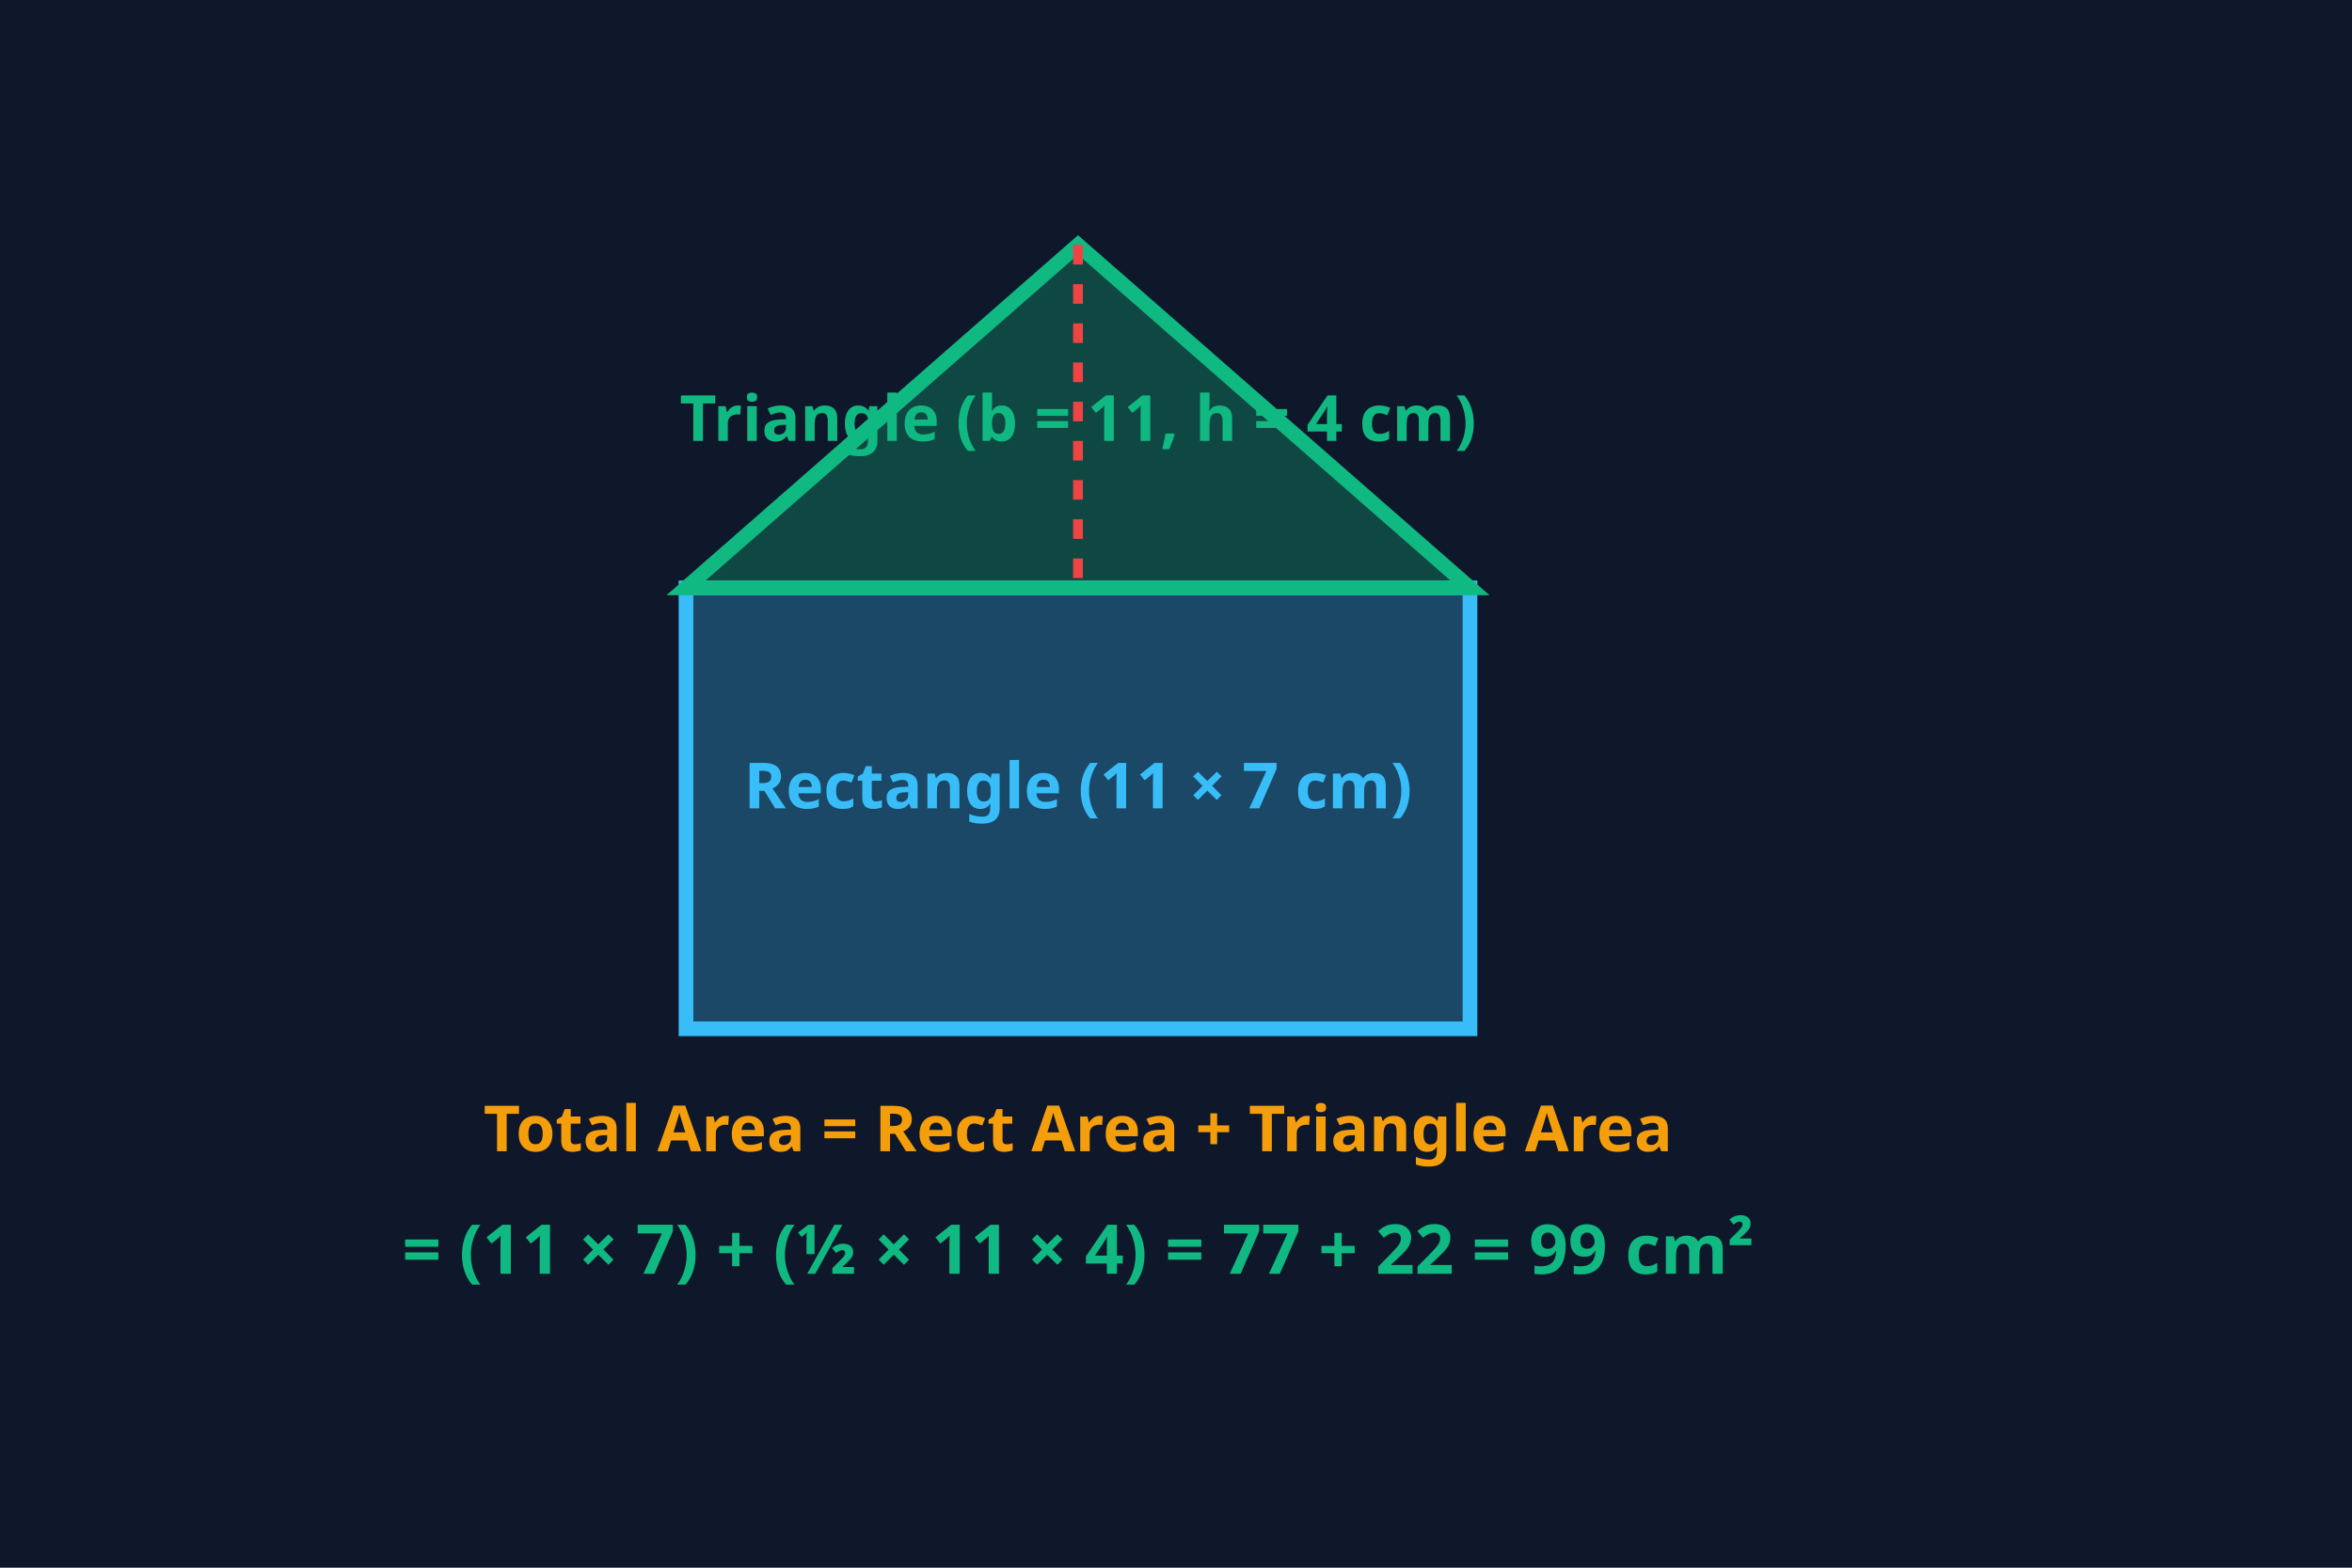
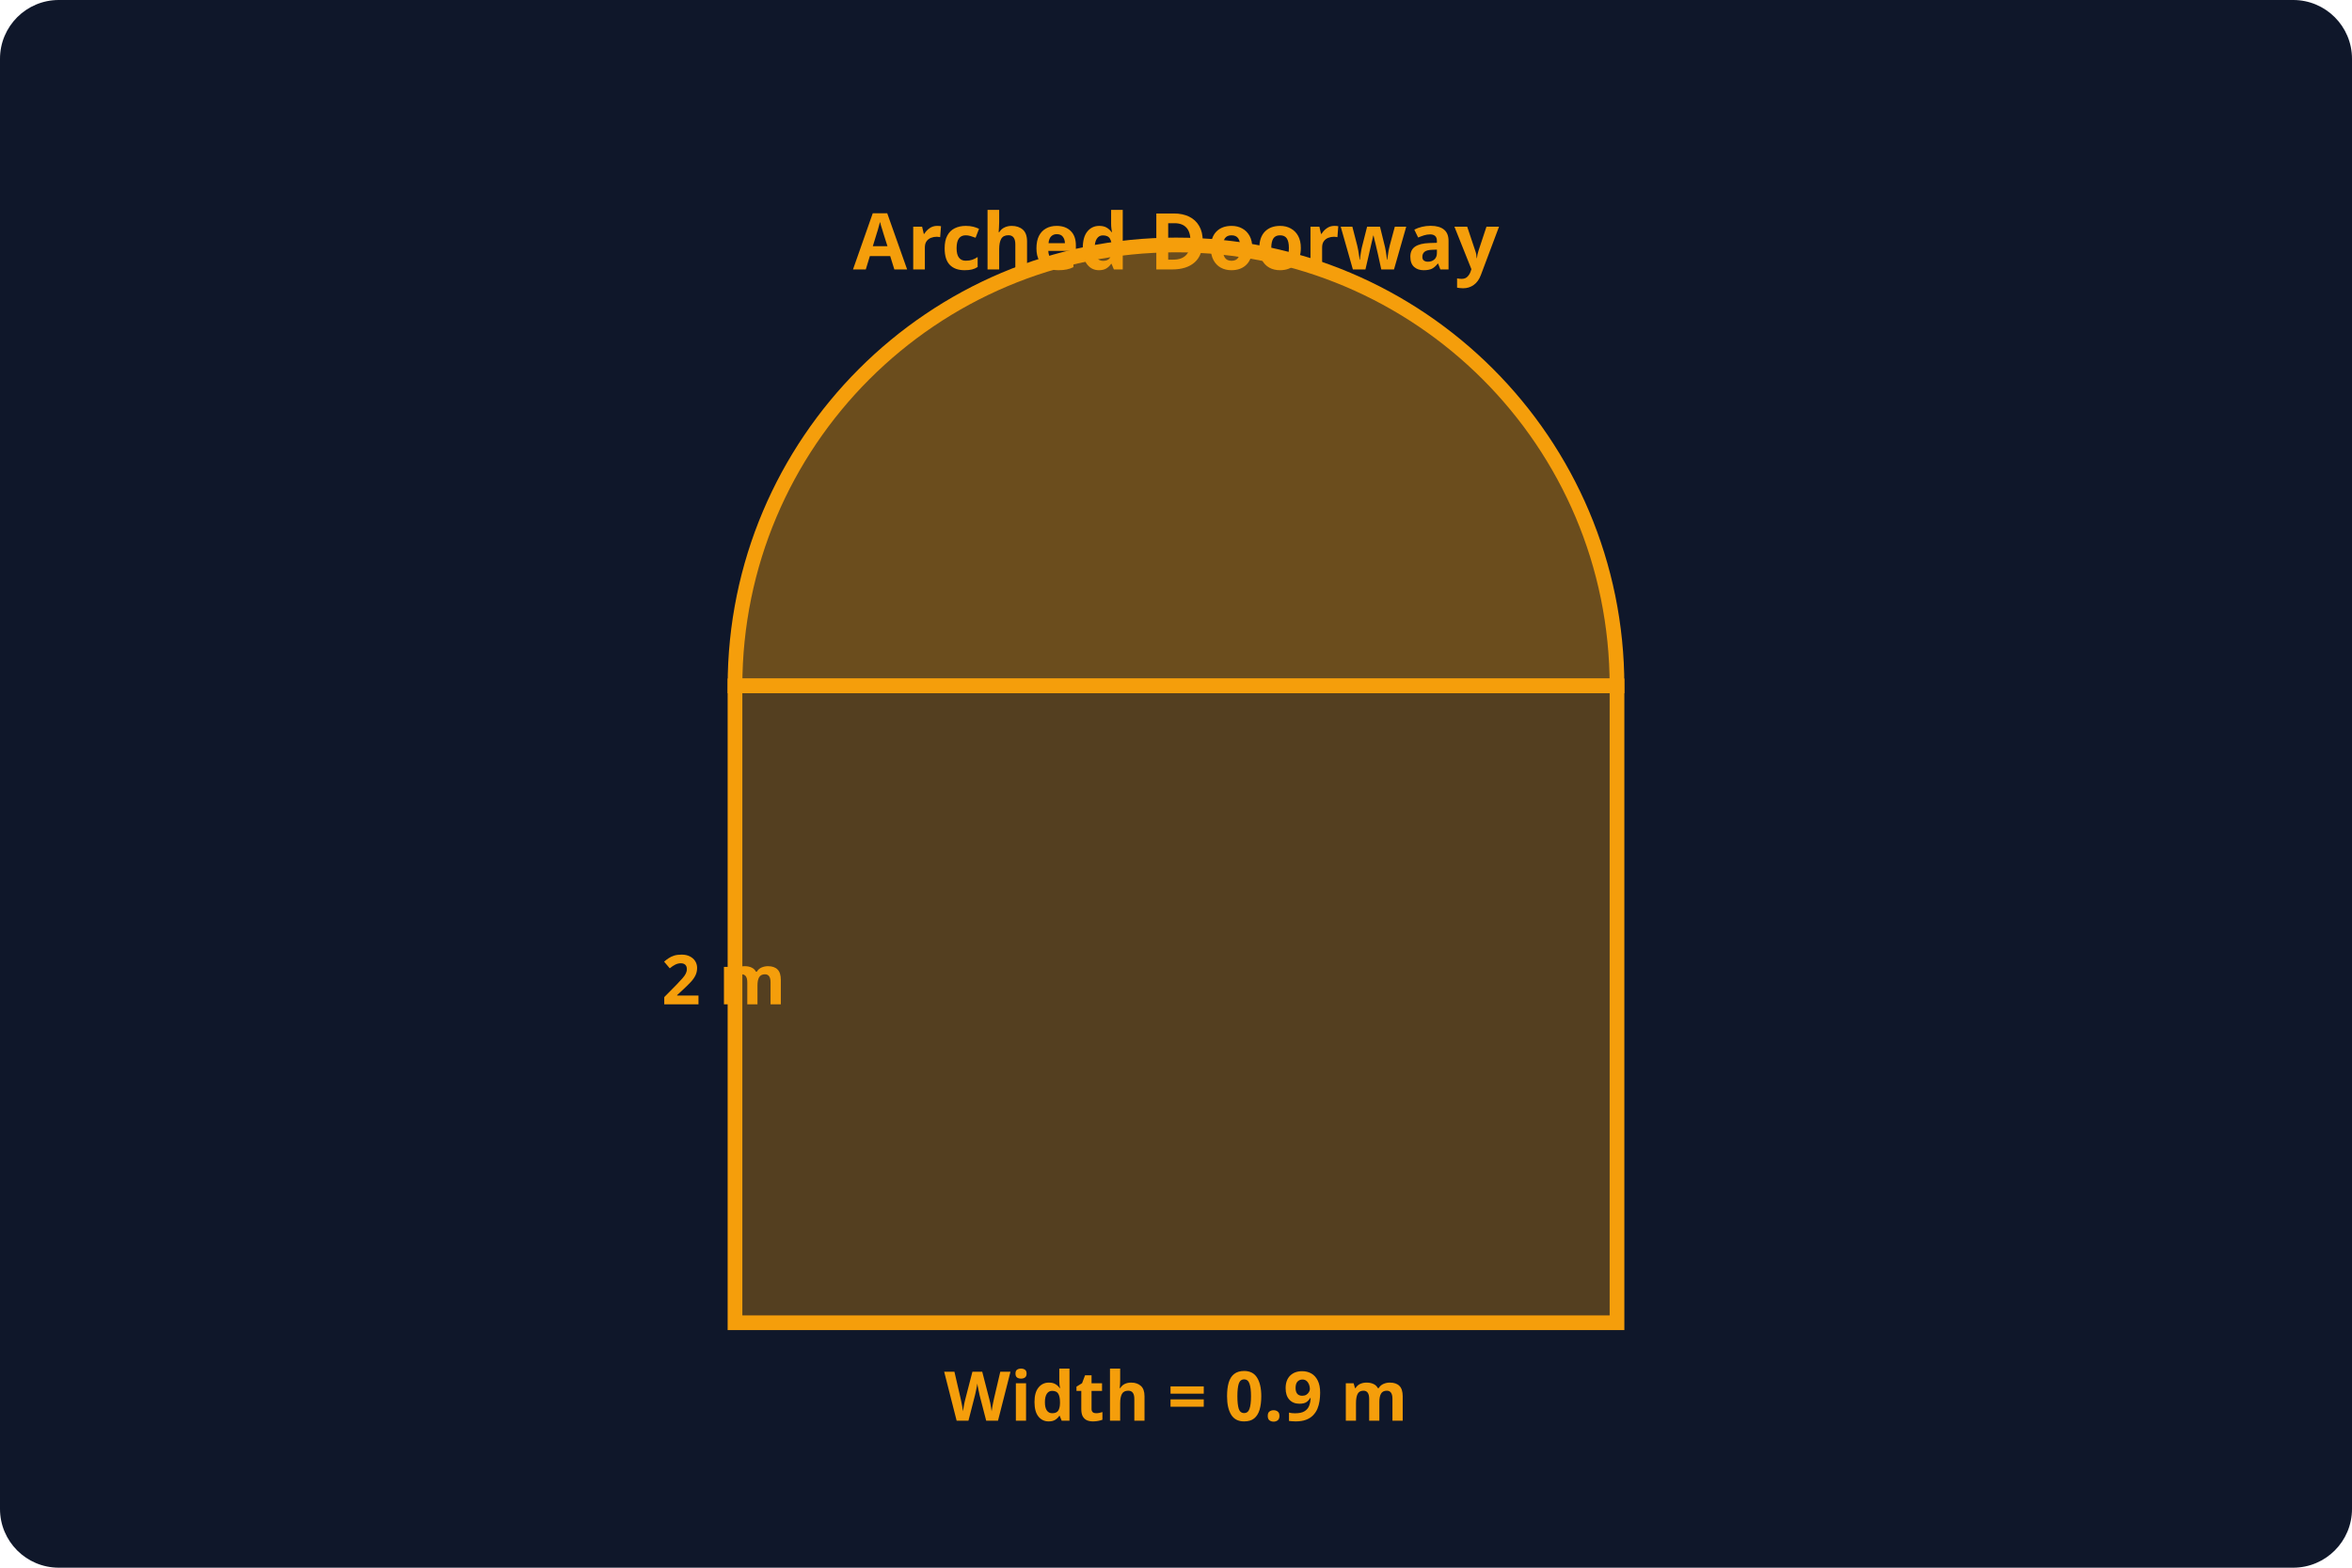
<svg xmlns="http://www.w3.org/2000/svg" width="480" height="320" viewBox="0 0 480 320">
  <defs>
    <marker id="arrow" viewBox="0 0 10 10" refX="5" refY="5" markerWidth="6" markerHeight="6" orient="auto-start-reverse">
      <path d="M 0 0 L 10 5 L 0 10 z" fill="#f59e0b" />
    </marker>
  </defs>
-   <rect width="100%" height="100%" fill="#0f172a" />
-   <g transform="translate(90, 20)">
-     <rect x="50" y="100" width="160" height="90" fill="rgba(56, 189, 248, 0.3)" stroke="#38bdf8" stroke-width="3" />
-     <polygon points="50,100 210,100 130,30" fill="rgba(16, 185, 129, 0.3)" stroke="#10b981" stroke-width="3" />
-     <line x1="130" y1="30" x2="130" y2="100" stroke="#ef4444" stroke-width="2" stroke-dasharray="4,4" />
-     <text x="130" y="145" text-anchor="middle" font-family="sans-serif" font-size="13" fill="#38bdf8" font-weight="bold">Rectangle (11 × 7 cm)</text>
-     <text x="130" y="70" text-anchor="middle" font-family="sans-serif" font-size="13" fill="#10b981" font-weight="bold">Triangle (b = 11, h = 4 cm)</text>
-     <text x="130" y="215" text-anchor="middle" font-family="sans-serif" font-size="13" fill="#f59e0b" font-weight="bold">Total Area = Rect Area + Triangle Area</text>
-     <text x="130" y="240" text-anchor="middle" font-family="sans-serif" font-size="14" fill="#10b981" font-weight="bold">= (11 × 7) + (½ × 11 × 4) = 77 + 22 = 99 cm²</text>
+   <rect width="100%" height="100%" fill="#0f172a" rx="12" />
+   <g transform="translate(110, 30)">
+     <text x="130" y="25" text-anchor="middle" font-family="sans-serif" font-size="16" fill="#f59e0b" font-weight="bold">Arched Doorway</text>
+     <rect x="40" y="110" width="180" height="130" fill="rgba(245, 158, 11, 0.3)" stroke="#f59e0b" stroke-width="3" />
+     <path d="M 40,110 A 90,90 0 0,1 220,110 Z" fill="rgba(245, 158, 11, 0.4)" stroke="#f59e0b" stroke-width="3" />
+     <text x="130" y="260" text-anchor="middle" font-family="sans-serif" font-size="14" fill="#f59e0b" font-weight="bold">Width = 0.9 m</text>
+     <text x="25" y="175" font-family="sans-serif" font-size="14" fill="#f59e0b" font-weight="bold">2 m</text>
  </g>
</svg>
